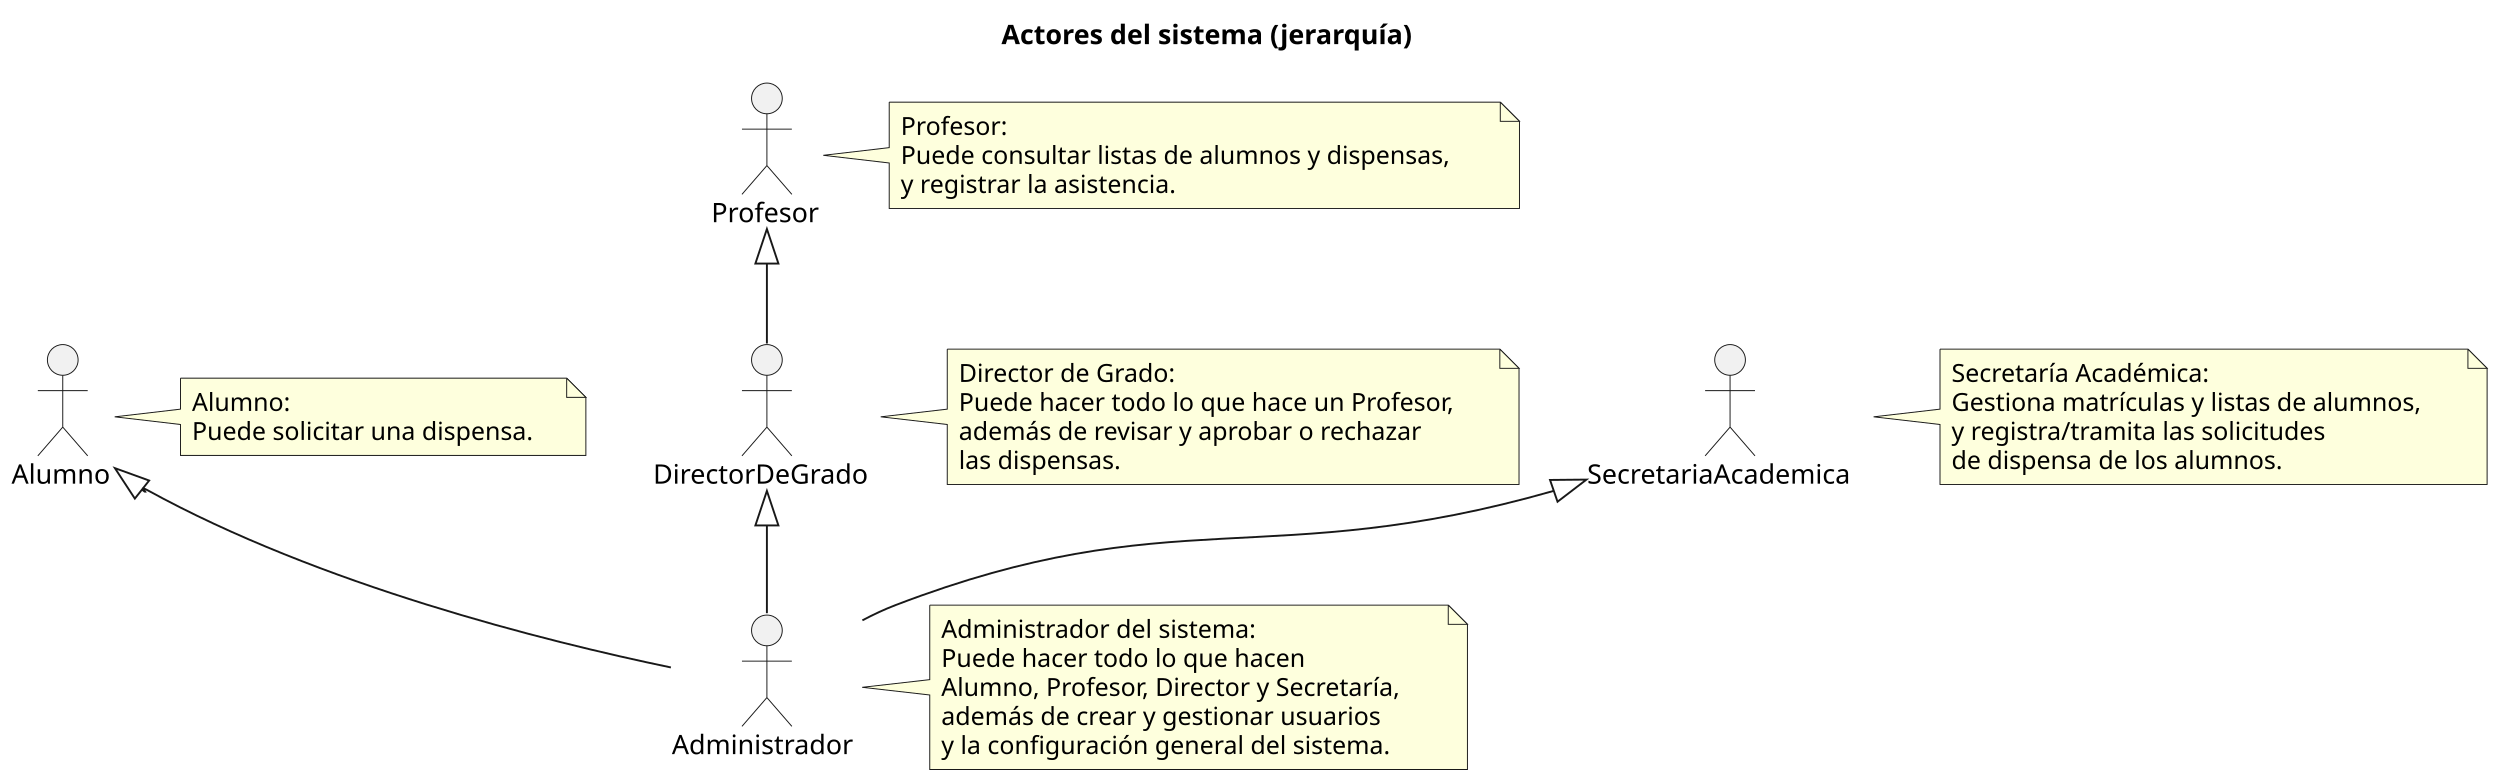
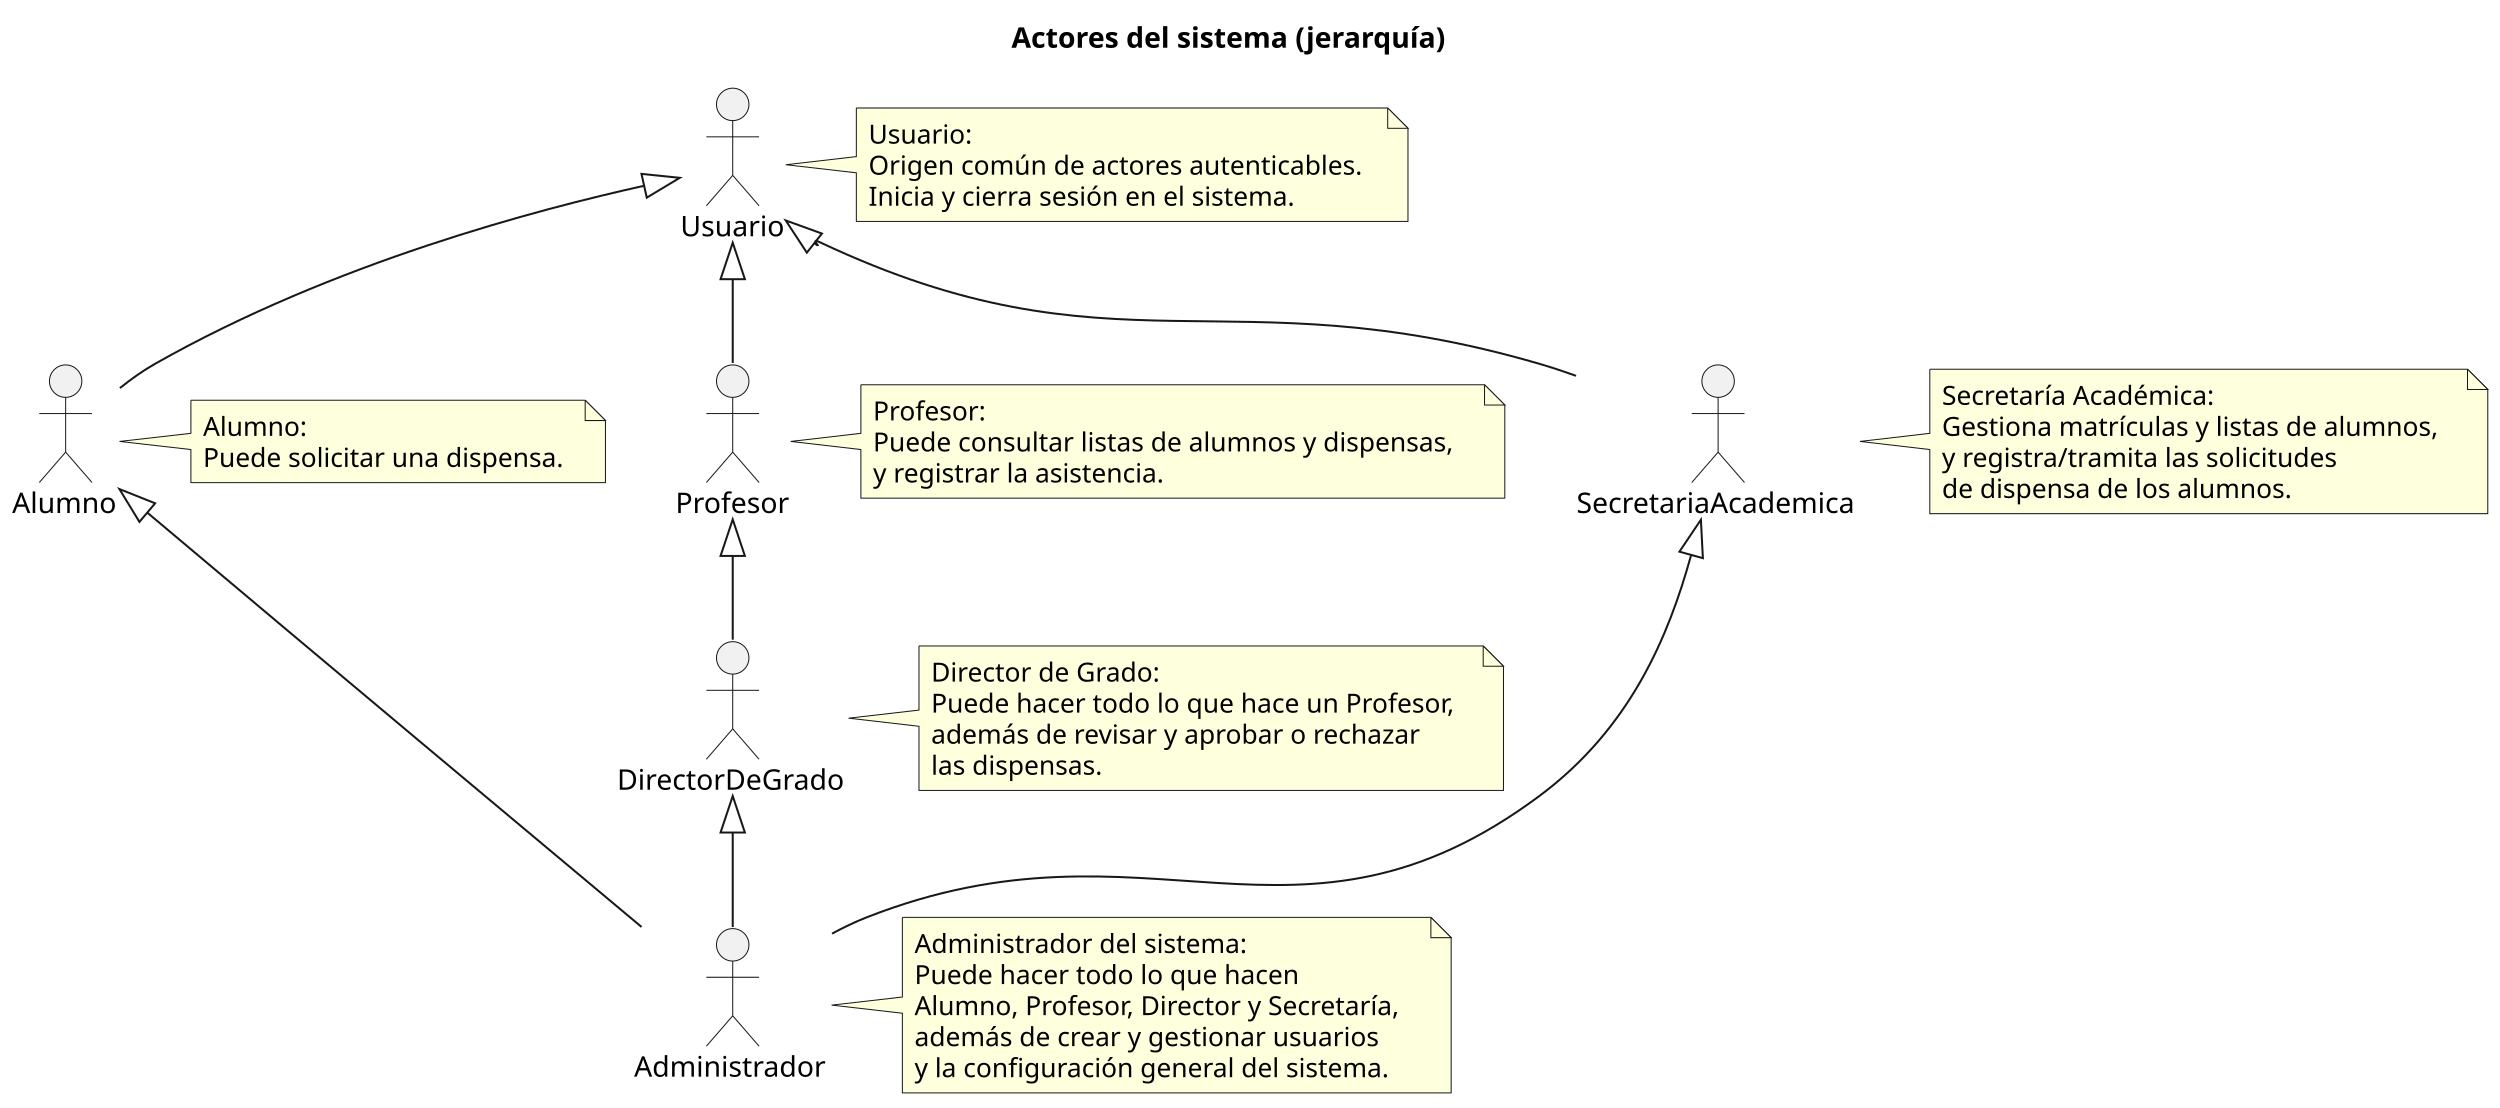
- <svg xmlns="http://www.w3.org/2000/svg" contentStyleType="text/css" data-diagram-type="DESCRIPTION" height="408px" preserveAspectRatio="none" style="width:1303px;height:408px;background:#FFFFFF;" version="1.1" viewBox="0 0 1303 408" width="1303px" zoomAndPan="magnify">
+ <svg xmlns="http://www.w3.org/2000/svg" contentStyleType="text/css" data-diagram-type="DESCRIPTION" height="546px" preserveAspectRatio="none" style="width:1233px;height:546px;background:#FFFFFF;" version="1.1" viewBox="0 0 1233 546" width="1233px" zoomAndPan="magnify">
  <defs />
  <g>
    <g class="title" data-source-line="1">
-       <text fill="#000000" font-family="sans-serif" font-size="14" font-weight="bold" lengthAdjust="spacing" textLength="245.383" x="521.949" y="22.995">Actores del sistema (jerarquía)</text>
+       <text fill="#000000" font-family="sans-serif" font-size="14" font-weight="bold" lengthAdjust="spacing" textLength="222.257" x="498.858" y="23.535">Actores del sistema (jerarquía)</text>
    </g>
-     <g class="entity" data-entity="Alumno" data-source-line="5" data-uid="ent0002" id="entity_Alumno">
-       <ellipse cx="32.708" cy="187.597" fill="#F1F1F1" rx="8" ry="8" style="stroke:#181818;stroke-width:0.5;" />
-       <path d="M32.708,195.597 L32.708,222.597 M19.708,203.597 L45.708,203.597 M32.708,222.597 L19.708,237.597 M32.708,222.597 L45.708,237.597" fill="none" style="stroke:#181818;stroke-width:0.5;" />
-       <text fill="#000000" font-family="sans-serif" font-size="14" lengthAdjust="spacing" textLength="53.416" x="6" y="252.092">Alumno</text>
+     <g class="entity" data-qualified-name="Usuario" data-source-line="5" id="ent0002">
+       <ellipse cx="361.376" cy="51.488" fill="#F1F1F1" rx="8" ry="8" style="stroke:#181818;stroke-width:0.5;" />
+       <path d="M361.376,59.488 L361.376,86.488 M348.376,67.488 L374.376,67.488 M361.376,86.488 L348.376,101.488 M361.376,86.488 L374.376,101.488" fill="none" style="stroke:#181818;stroke-width:0.5;" />
+       <text fill="#000000" font-family="sans-serif" font-size="14" lengthAdjust="spacing" textLength="51.632" x="335.56" y="116.523">Usuario</text>
    </g>
-     <g class="entity" data-entity="Profesor" data-source-line="6" data-uid="ent0003" id="entity_Profesor">
-       <ellipse cx="399.71" cy="51.297" fill="#F1F1F1" rx="8" ry="8" style="stroke:#181818;stroke-width:0.5;" />
-       <path d="M399.71,59.297 L399.71,86.297 M386.71,67.297 L412.71,67.297 M399.71,86.297 L386.71,101.297 M399.71,86.297 L412.71,101.297" fill="none" style="stroke:#181818;stroke-width:0.5;" />
-       <text fill="#000000" font-family="sans-serif" font-size="14" lengthAdjust="spacing" textLength="57.921" x="370.75" y="115.792">Profesor</text>
+     <g class="entity" data-qualified-name="Alumno" data-source-line="6" id="ent0003">
+       <ellipse cx="32.377" cy="187.978" fill="#F1F1F1" rx="8" ry="8" style="stroke:#181818;stroke-width:0.5;" />
+       <path d="M32.377,195.978 L32.377,222.978 M19.377,203.978 L45.377,203.978 M32.377,222.978 L19.377,237.978 M32.377,222.978 L45.377,237.978" fill="none" style="stroke:#181818;stroke-width:0.5;" />
+       <text fill="#000000" font-family="sans-serif" font-size="14" lengthAdjust="spacing" textLength="52.753" x="6" y="253.013">Alumno</text>
    </g>
-     <g class="entity" data-entity="Director" data-source-line="7" data-uid="ent0004" id="entity_Director">
-       <ellipse cx="399.708" cy="187.597" fill="#F1F1F1" rx="8" ry="8" style="stroke:#181818;stroke-width:0.5;" />
-       <path d="M399.708,195.597 L399.708,222.597 M386.708,203.597 L412.708,203.597 M399.708,222.597 L386.708,237.597 M399.708,222.597 L412.708,237.597" fill="none" style="stroke:#181818;stroke-width:0.5;" />
-       <text fill="#000000" font-family="sans-serif" font-size="14" lengthAdjust="spacing" textLength="118.576" x="340.42" y="252.092">DirectorDeGrado</text>
+     <g class="entity" data-qualified-name="Profesor" data-source-line="7" id="ent0004">
+       <ellipse cx="361.379" cy="187.978" fill="#F1F1F1" rx="8" ry="8" style="stroke:#181818;stroke-width:0.5;" />
+       <path d="M361.379,195.978 L361.379,222.978 M348.379,203.978 L374.379,203.978 M361.379,222.978 L348.379,237.978 M361.379,222.978 L374.379,237.978" fill="none" style="stroke:#181818;stroke-width:0.5;" />
+       <text fill="#000000" font-family="sans-serif" font-size="14" lengthAdjust="spacing" textLength="56.478" x="333.14" y="253.013">Profesor</text>
    </g>
-     <g class="entity" data-entity="Secretaria" data-source-line="8" data-uid="ent0005" id="entity_Secretaria">
-       <ellipse cx="901.708" cy="187.597" fill="#F1F1F1" rx="8" ry="8" style="stroke:#181818;stroke-width:0.5;" />
-       <path d="M901.708,195.597 L901.708,222.597 M888.708,203.597 L914.708,203.597 M901.708,222.597 L888.708,237.597 M901.708,222.597 L914.708,237.597" fill="none" style="stroke:#181818;stroke-width:0.5;" />
-       <text fill="#000000" font-family="sans-serif" font-size="14" lengthAdjust="spacing" textLength="149.017" x="827.2" y="252.092">SecretariaAcademica</text>
+     <g class="entity" data-qualified-name="Director" data-source-line="8" id="ent0005">
+       <ellipse cx="361.376" cy="324.468" fill="#F1F1F1" rx="8" ry="8" style="stroke:#181818;stroke-width:0.5;" />
+       <path d="M361.376,332.468 L361.376,359.468 M348.376,340.468 L374.376,340.468 M361.376,359.468 L348.376,374.468 M361.376,359.468 L374.376,374.468" fill="none" style="stroke:#181818;stroke-width:0.5;" />
+       <text fill="#000000" font-family="sans-serif" font-size="14" lengthAdjust="spacing" textLength="114.071" x="304.34" y="389.503">DirectorDeGrado</text>
    </g>
-     <g class="entity" data-entity="Admin" data-source-line="9" data-uid="ent0006" id="entity_Admin">
-       <ellipse cx="399.71" cy="328.577" fill="#F1F1F1" rx="8" ry="8" style="stroke:#181818;stroke-width:0.5;" />
-       <path d="M399.71,336.577 L399.71,363.577 M386.71,344.577 L412.71,344.577 M399.71,363.577 L386.71,378.577 M399.71,363.577 L412.71,378.577" fill="none" style="stroke:#181818;stroke-width:0.5;" />
-       <text fill="#000000" font-family="sans-serif" font-size="14" lengthAdjust="spacing" textLength="99.08" x="350.17" y="393.072">Administrador</text>
+     <g class="entity" data-qualified-name="Secretaria" data-source-line="9" id="ent0006">
+       <ellipse cx="847.373" cy="187.978" fill="#F1F1F1" rx="8" ry="8" style="stroke:#181818;stroke-width:0.5;" />
+       <path d="M847.373,195.978 L847.373,222.978 M834.373,203.978 L860.373,203.978 M847.373,222.978 L834.373,237.978 M847.373,222.978 L860.373,237.978" fill="none" style="stroke:#181818;stroke-width:0.5;" />
+       <text fill="#000000" font-family="sans-serif" font-size="14" lengthAdjust="spacing" textLength="139.706" x="777.52" y="253.013">SecretariaAcademica</text>
    </g>
-     <g class="entity" data-entity="GMN11" data-source-line="18" data-uid="ent0012" id="entity_GMN11">
-       <path d="M94.07,197.107 L94.07,213.247 L59.78,217.247 L94.07,221.247 L94.07,237.373 A0,0 0 0 0 94.07,237.373 L305.354,237.373 A0,0 0 0 0 305.354,237.373 L305.354,207.107 L295.354,197.107 L94.07,197.107 A0,0 0 0 0 94.07,197.107" fill="#FEFFDD" style="stroke:#181818;stroke-width:0.5;" />
-       <path d="M295.354,197.107 L295.354,207.107 L305.354,207.107 L295.354,197.107" fill="#FEFFDD" style="stroke:#181818;stroke-width:0.5;" />
-       <text fill="#000000" font-family="sans-serif" font-size="13" lengthAdjust="spacing" textLength="53.98" x="100.07" y="214.174">Alumno:</text>
-       <text fill="#000000" font-family="sans-serif" font-size="13" lengthAdjust="spacing" textLength="190.284" x="100.07" y="229.307">Puede solicitar una dispensa.</text>
+     <g class="entity" data-qualified-name="Admin" data-source-line="10" id="ent0007">
+       <ellipse cx="361.378" cy="465.988" fill="#F1F1F1" rx="8" ry="8" style="stroke:#181818;stroke-width:0.5;" />
+       <path d="M361.378,473.988 L361.378,500.988 M348.378,481.988 L374.378,481.988 M361.378,500.988 L348.378,515.988 M361.378,500.988 L374.378,515.988" fill="none" style="stroke:#181818;stroke-width:0.5;" />
+       <text fill="#000000" font-family="sans-serif" font-size="14" lengthAdjust="spacing" textLength="97.296" x="312.73" y="531.023">Administrador</text>
    </g>
-     <g class="entity" data-entity="GMN14" data-source-line="23" data-uid="ent0015" id="entity_GMN14">
-       <path d="M463.46,53.247 L463.46,76.947 L429.1,80.947 L463.46,84.947 L463.46,108.645 A0,0 0 0 0 463.46,108.645 L791.947,108.645 A0,0 0 0 0 791.947,108.645 L791.947,63.247 L781.947,53.247 L463.46,53.247 A0,0 0 0 0 463.46,53.247" fill="#FEFFDD" style="stroke:#181818;stroke-width:0.5;" />
-       <path d="M781.947,53.247 L781.947,63.247 L791.947,63.247 L781.947,53.247" fill="#FEFFDD" style="stroke:#181818;stroke-width:0.5;" />
-       <text fill="#000000" font-family="sans-serif" font-size="13" lengthAdjust="spacing" textLength="58.164" x="469.46" y="70.314">Profesor:</text>
-       <text fill="#000000" font-family="sans-serif" font-size="13" lengthAdjust="spacing" textLength="307.487" x="469.46" y="85.447">Puede consultar listas de alumnos y dispensas,</text>
-       <text fill="#000000" font-family="sans-serif" font-size="13" lengthAdjust="spacing" textLength="156.717" x="469.46" y="100.579">y registrar la asistencia.</text>
+     <g class="entity" data-qualified-name="GMN15" data-source-line="24" id="ent0016">
+       <path d="M422.35,53.268 L422.35,77.238 L387.54,81.238 L422.35,85.238 L422.35,109.2 A0,0 0 0 0 422.35,109.2 L694.413,109.2 A0,0 0 0 0 694.413,109.2 L694.413,63.268 L684.413,53.268 L422.35,53.268 A0,0 0 0 0 422.35,53.268" fill="#FEFFDD" style="stroke:#181818;stroke-width:0.5;" />
+       <path d="M684.413,53.268 L684.413,63.268 L694.413,63.268 L684.413,53.268" fill="#FEFFDD" style="stroke:#181818;stroke-width:0.5;" />
+       <text fill="#000000" font-family="sans-serif" font-size="13" lengthAdjust="spacing" textLength="52.057" x="428.35" y="70.837">Usuario:</text>
+       <text fill="#000000" font-family="sans-serif" font-size="13" lengthAdjust="spacing" textLength="251.062" x="428.35" y="86.147">Origen común de actores autenticables.</text>
+       <text fill="#000000" font-family="sans-serif" font-size="13" lengthAdjust="spacing" textLength="219.28" x="428.35" y="101.458">Inicia y cierra sesión en el sistema.</text>
    </g>
-     <g class="entity" data-entity="GMN17" data-source-line="29" data-uid="ent0018" id="entity_GMN17">
-       <path d="M493.71,181.977 L493.71,213.247 L459.03,217.247 L493.71,221.247 L493.71,252.508 A0,0 0 0 0 493.71,252.508 L791.715,252.508 A0,0 0 0 0 791.715,252.508 L791.715,191.977 L781.715,181.977 L493.71,181.977 A0,0 0 0 0 493.71,181.977" fill="#FEFFDD" style="stroke:#181818;stroke-width:0.5;" />
-       <path d="M781.715,181.977 L781.715,191.977 L791.715,191.977 L781.715,181.977" fill="#FEFFDD" style="stroke:#181818;stroke-width:0.5;" />
-       <text fill="#000000" font-family="sans-serif" font-size="13" lengthAdjust="spacing" textLength="120.993" x="499.71" y="199.044">Director de Grado:</text>
-       <text fill="#000000" font-family="sans-serif" font-size="13" lengthAdjust="spacing" textLength="277.005" x="499.71" y="214.177">Puede hacer todo lo que hace un Profesor,</text>
-       <text fill="#000000" font-family="sans-serif" font-size="13" lengthAdjust="spacing" textLength="260.952" x="499.71" y="229.309">además de revisar y aprobar o rechazar</text>
-       <text fill="#000000" font-family="sans-serif" font-size="13" lengthAdjust="spacing" textLength="91.254" x="499.71" y="244.442">las dispensas.</text>
+     <g class="entity" data-qualified-name="GMN18" data-source-line="30" id="ent0019">
+       <path d="M94.15,197.408 L94.15,213.718 L58.96,217.718 L94.15,221.718 L94.15,238.029 A0,0 0 0 0 94.15,238.029 L298.61,238.029 A0,0 0 0 0 298.61,238.029 L298.61,207.408 L288.61,197.408 L94.15,197.408 A0,0 0 0 0 94.15,197.408" fill="#FEFFDD" style="stroke:#181818;stroke-width:0.5;" />
+       <path d="M288.61,197.408 L288.61,207.408 L298.61,207.408 L288.61,197.408" fill="#FEFFDD" style="stroke:#181818;stroke-width:0.5;" />
+       <text fill="#000000" font-family="sans-serif" font-size="13" lengthAdjust="spacing" textLength="53.098" x="100.15" y="214.977">Alumno:</text>
+       <text fill="#000000" font-family="sans-serif" font-size="13" lengthAdjust="spacing" textLength="183.46" x="100.15" y="230.287">Puede solicitar una dispensa.</text>
    </g>
-     <g class="entity" data-entity="GMN20" data-source-line="36" data-uid="ent0021" id="entity_GMN20">
-       <path d="M1011.13,181.977 L1011.13,213.247 L976.52,217.247 L1011.13,221.247 L1011.13,252.508 A0,0 0 0 0 1011.13,252.508 L1296.281,252.508 A0,0 0 0 0 1296.281,252.508 L1296.281,191.977 L1286.281,181.977 L1011.13,181.977 A0,0 0 0 0 1011.13,181.977" fill="#FEFFDD" style="stroke:#181818;stroke-width:0.5;" />
-       <path d="M1286.281,181.977 L1286.281,191.977 L1296.281,191.977 L1286.281,181.977" fill="#FEFFDD" style="stroke:#181818;stroke-width:0.5;" />
-       <text fill="#000000" font-family="sans-serif" font-size="13" lengthAdjust="spacing" textLength="146.885" x="1017.13" y="199.044">Secretaría Académica:</text>
-       <text fill="#000000" font-family="sans-serif" font-size="13" lengthAdjust="spacing" textLength="264.151" x="1017.13" y="214.177">Gestiona matrículas y listas de alumnos,</text>
-       <text fill="#000000" font-family="sans-serif" font-size="13" lengthAdjust="spacing" textLength="210.025" x="1017.13" y="229.309">y registra/tramita las solicitudes</text>
-       <text fill="#000000" font-family="sans-serif" font-size="13" lengthAdjust="spacing" textLength="184.812" x="1017.13" y="244.442">de dispensa de los alumnos.</text>
+     <g class="entity" data-qualified-name="GMN21" data-source-line="35" id="ent0022">
+       <path d="M424.59,189.758 L424.59,213.718 L389.99,217.718 L424.59,221.718 L424.59,245.69 A0,0 0 0 0 424.59,245.69 L742.172,245.69 A0,0 0 0 0 742.172,245.69 L742.172,199.758 L732.172,189.758 L424.59,189.758 A0,0 0 0 0 424.59,189.758" fill="#FEFFDD" style="stroke:#181818;stroke-width:0.5;" />
+       <path d="M732.172,189.758 L732.172,199.758 L742.172,199.758 L732.172,189.758" fill="#FEFFDD" style="stroke:#181818;stroke-width:0.5;" />
+       <text fill="#000000" font-family="sans-serif" font-size="13" lengthAdjust="spacing" textLength="56.558" x="430.59" y="207.327">Profesor:</text>
+       <text fill="#000000" font-family="sans-serif" font-size="13" lengthAdjust="spacing" textLength="296.582" x="430.59" y="222.637">Puede consultar listas de alumnos y dispensas,</text>
+       <text fill="#000000" font-family="sans-serif" font-size="13" lengthAdjust="spacing" textLength="149.875" x="430.59" y="237.948">y registrar la asistencia.</text>
    </g>
-     <g class="entity" data-entity="GMN23" data-source-line="43" data-uid="ent0024" id="entity_GMN23">
-       <path d="M484.59,315.397 L484.59,354.227 L449.37,358.227 L484.59,362.227 L484.59,401.061 A0,0 0 0 0 484.59,401.061 L764.828,401.061 A0,0 0 0 0 764.828,401.061 L764.828,325.397 L754.828,315.397 L484.59,315.397 A0,0 0 0 0 484.59,315.397" fill="#FEFFDD" style="stroke:#181818;stroke-width:0.5;" />
-       <path d="M754.828,315.397 L754.828,325.397 L764.828,325.397 L754.828,315.397" fill="#FEFFDD" style="stroke:#181818;stroke-width:0.5;" />
-       <text fill="#000000" font-family="sans-serif" font-size="13" lengthAdjust="spacing" textLength="175.392" x="490.59" y="332.464">Administrador del sistema:</text>
-       <text fill="#000000" font-family="sans-serif" font-size="13" lengthAdjust="spacing" textLength="202.585" x="490.59" y="347.597">Puede hacer todo lo que hacen</text>
-       <text fill="#000000" font-family="sans-serif" font-size="13" lengthAdjust="spacing" textLength="259.238" x="490.59" y="362.729">Alumno, Profesor, Director y Secretaría,</text>
-       <text fill="#000000" font-family="sans-serif" font-size="13" lengthAdjust="spacing" textLength="246.162" x="490.59" y="377.862">además de crear y gestionar usuarios</text>
-       <text fill="#000000" font-family="sans-serif" font-size="13" lengthAdjust="spacing" textLength="252.503" x="490.59" y="392.995">y la configuración general del sistema.</text>
+     <g class="entity" data-qualified-name="GMN24" data-source-line="41" id="ent0025">
+       <path d="M453.24,318.588 L453.24,350.208 L418.53,354.208 L453.24,358.208 L453.24,389.83 A0,0 0 0 0 453.24,389.83 L741.514,389.83 A0,0 0 0 0 741.514,389.83 L741.514,328.588 L731.514,318.588 L453.24,318.588 A0,0 0 0 0 453.24,318.588" fill="#FEFFDD" style="stroke:#181818;stroke-width:0.5;" />
+       <path d="M731.514,318.588 L731.514,328.588 L741.514,328.588 L731.514,318.588" fill="#FEFFDD" style="stroke:#181818;stroke-width:0.5;" />
+       <text fill="#000000" font-family="sans-serif" font-size="13" lengthAdjust="spacing" textLength="116.708" x="459.24" y="336.157">Director de Grado:</text>
+       <text fill="#000000" font-family="sans-serif" font-size="13" lengthAdjust="spacing" textLength="267.274" x="459.24" y="351.467">Puede hacer todo lo que hace un Profesor,</text>
+       <text fill="#000000" font-family="sans-serif" font-size="13" lengthAdjust="spacing" textLength="249.368" x="459.24" y="366.778">además de revisar y aprobar o rechazar</text>
+       <text fill="#000000" font-family="sans-serif" font-size="13" lengthAdjust="spacing" textLength="88.283" x="459.24" y="382.088">las dispensas.</text>
    </g>
-     <g class="link" data-entity-1="Profesor" data-entity-2="Director" data-link-type="extension" data-source-line="12" data-uid="lnk7" id="link_Profesor_Director">
-       <path d="M399.71,137.357 C399.71,155.987 399.71,160.437 399.71,179.037" fill="none" id="Profesor-backto-Director" style="stroke:#181818;stroke-width:1;" />
-       <polygon fill="none" points="399.71,119.357,393.71,137.357,405.71,137.357,399.71,119.357" style="stroke:#181818;stroke-width:1;" />
+     <g class="entity" data-qualified-name="GMN27" data-source-line="48" id="ent0028">
+       <path d="M951.78,182.098 L951.78,213.718 L917.33,217.718 L951.78,221.718 L951.78,253.34 A0,0 0 0 0 951.78,253.34 L1226.972,253.34 A0,0 0 0 0 1226.972,253.34 L1226.972,192.098 L1216.972,182.098 L951.78,182.098 A0,0 0 0 0 951.78,182.098" fill="#FEFFDD" style="stroke:#181818;stroke-width:0.5;" />
+       <path d="M1216.972,182.098 L1216.972,192.098 L1226.972,192.098 L1216.972,182.098" fill="#FEFFDD" style="stroke:#181818;stroke-width:0.5;" />
+       <text fill="#000000" font-family="sans-serif" font-size="13" lengthAdjust="spacing" textLength="137.954" x="957.78" y="199.667">Secretaría Académica:</text>
+       <text fill="#000000" font-family="sans-serif" font-size="13" lengthAdjust="spacing" textLength="254.192" x="957.78" y="214.977">Gestiona matrículas y listas de alumnos,</text>
+       <text fill="#000000" font-family="sans-serif" font-size="13" lengthAdjust="spacing" textLength="204.75" x="957.78" y="230.288">y registra/tramita las solicitudes</text>
+       <text fill="#000000" font-family="sans-serif" font-size="13" lengthAdjust="spacing" textLength="179.474" x="957.78" y="245.598">de dispensa de los alumnos.</text>
    </g>
-     <g class="link" data-entity-1="Director" data-entity-2="Admin" data-link-type="extension" data-source-line="13" data-uid="lnk8" id="link_Director_Admin">
-       <path d="M399.71,273.857 C399.71,293.627 399.71,299.807 399.71,319.587" fill="none" id="Director-backto-Admin" style="stroke:#181818;stroke-width:1;" />
-       <polygon fill="none" points="399.71,255.857,393.71,273.857,405.71,273.857,399.71,255.857" style="stroke:#181818;stroke-width:1;" />
+     <g class="entity" data-qualified-name="GMN30" data-source-line="55" id="ent0031">
+       <path d="M445.05,452.458 L445.05,491.728 L410.14,495.728 L445.05,499.728 L445.05,539.011 A0,0 0 0 0 445.05,539.011 L715.71,539.011 A0,0 0 0 0 715.71,539.011 L715.71,462.458 L705.71,452.458 L445.05,452.458 A0,0 0 0 0 445.05,452.458" fill="#FEFFDD" style="stroke:#181818;stroke-width:0.5;" />
+       <path d="M705.71,452.458 L705.71,462.458 L715.71,462.458 L705.71,452.458" fill="#FEFFDD" style="stroke:#181818;stroke-width:0.5;" />
+       <text fill="#000000" font-family="sans-serif" font-size="13" lengthAdjust="spacing" textLength="170.301" x="451.05" y="470.027">Administrador del sistema:</text>
+       <text fill="#000000" font-family="sans-serif" font-size="13" lengthAdjust="spacing" textLength="194.422" x="451.05" y="485.337">Puede hacer todo lo que hacen</text>
+       <text fill="#000000" font-family="sans-serif" font-size="13" lengthAdjust="spacing" textLength="249.66" x="451.05" y="500.648">Alumno, Profesor, Director y Secretaría,</text>
+       <text fill="#000000" font-family="sans-serif" font-size="13" lengthAdjust="spacing" textLength="235.828" x="451.05" y="515.958">además de crear y gestionar usuarios</text>
+       <text fill="#000000" font-family="sans-serif" font-size="13" lengthAdjust="spacing" textLength="243.331" x="451.05" y="531.269">y la configuración general del sistema.</text>
    </g>
-     <g class="link" data-entity-1="Secretaria" data-entity-2="Admin" data-link-type="extension" data-source-line="14" data-uid="lnk9" id="link_Secretaria_Admin">
-       <path d="M809.831,255.827 C661.031,298.367 611.24,260.057 466.71,315.397 C460.95,317.597 455.14,320.327 449.48,323.317" fill="none" id="Secretaria-backto-Admin" style="stroke:#181818;stroke-width:1;" />
-       <polygon fill="none" points="826.85,249.967,807.877,250.154,811.784,261.5,826.85,249.967" style="stroke:#181818;stroke-width:1;" />
+     <g class="link" data-entity-1="ent0002" data-entity-2="ent0003" data-link-type="extension" data-source-line="13" id="lnk8">
+       <path d="M317.681,91.615 C265.831,103.175 164.84,129.338 76.38,179.478 C70.46,182.838 64.58,187.038 59.13,191.398" fill="none" id="Usuario-backto-Alumno" style="stroke:#181818;stroke-width:1;" />
+       <polygon fill="none" points="335.25,87.698,316.376,85.759,318.987,97.471,335.25,87.698" style="stroke:#181818;stroke-width:1;" />
    </g>
-     <g class="link" data-entity-1="Alumno" data-entity-2="Admin" data-link-type="extension" data-source-line="15" data-uid="lnk10" id="link_Alumno_Admin">
-       <path d="M74.008,255.163 C79.318,259.363 70.93,252.207 76.71,255.397 C166.59,304.877 284.01,334.217 349.67,347.877" fill="none" id="Alumno-backto-Admin" style="stroke:#181818;stroke-width:1;" />
-       <polygon fill="none" points="59.89,243.997,70.285,259.869,77.73,250.458,59.89,243.997" style="stroke:#181818;stroke-width:1;" />
+     <g class="link" data-entity-1="ent0002" data-entity-2="ent0004" data-link-type="extension" data-source-line="14" id="lnk9">
+       <path d="M361.38,137.698 C361.38,156.198 361.38,160.458 361.38,178.998" fill="none" id="Usuario-backto-Profesor" style="stroke:#181818;stroke-width:1;" />
+       <polygon fill="none" points="361.38,119.698,355.38,137.698,367.38,137.698,361.38,119.698" style="stroke:#181818;stroke-width:1;" />
+     </g>
+     <g class="link" data-entity-1="ent0002" data-entity-2="ent0006" data-link-type="extension" data-source-line="15" id="lnk10">
+       <path d="M401.654,119.897 C406.894,124.037 398.48,116.698 404.38,119.478 C549.11,187.728 605.77,134.658 759.38,179.478 C765.27,181.198 771.3,183.198 777.3,185.358" fill="none" id="Usuario-backto-Secretaria" style="stroke:#181818;stroke-width:1;" />
+       <polygon fill="none" points="387.53,108.738,397.934,124.605,405.373,115.189,387.53,108.738" style="stroke:#181818;stroke-width:1;" />
+     </g>
+     <g class="link" data-entity-1="ent0004" data-entity-2="ent0005" data-link-type="extension" data-source-line="18" id="lnk11">
+       <path d="M361.38,274.188 C361.38,292.688 361.38,296.948 361.38,315.488" fill="none" id="Profesor-backto-Director" style="stroke:#181818;stroke-width:1;" />
+       <polygon fill="none" points="361.38,256.188,355.38,274.188,367.38,274.188,361.38,256.188" style="stroke:#181818;stroke-width:1;" />
+     </g>
+     <g class="link" data-entity-1="ent0005" data-entity-2="ent0007" data-link-type="extension" data-source-line="19" id="lnk12">
+       <path d="M361.38,410.598 C361.38,430.618 361.38,437.208 361.38,457.238" fill="none" id="Director-backto-Admin" style="stroke:#181818;stroke-width:1;" />
+       <polygon fill="none" points="361.38,392.598,355.38,410.598,367.38,410.598,361.38,392.598" style="stroke:#181818;stroke-width:1;" />
+     </g>
+     <g class="link" data-entity-1="ent0006" data-entity-2="ent0007" data-link-type="extension" data-source-line="20" id="lnk13">
+       <path d="M834.079,273.686 C822.939,313.936 804.11,359.118 759.38,392.458 C639.14,482.048 566.94,397.638 427.38,452.458 C421.68,454.698 415.94,457.448 410.36,460.478" fill="none" id="Secretaria-backto-Admin" style="stroke:#181818;stroke-width:1;" />
+       <polygon fill="none" points="838.88,256.338,828.296,272.086,839.861,275.287,838.88,256.338" style="stroke:#181818;stroke-width:1;" />
+     </g>
+     <g class="link" data-entity-1="ent0003" data-entity-2="ent0007" data-link-type="extension" data-source-line="21" id="lnk14">
+       <path d="M72.635,252.808 C78.405,257.678 70.71,251.198 76.38,255.968 C161.05,327.268 260.18,410.198 316.4,457.168" fill="none" id="Alumno-backto-Admin" style="stroke:#181818;stroke-width:1;" />
+       <polygon fill="none" points="58.88,241.198,68.766,257.393,76.505,248.223,58.88,241.198" style="stroke:#181818;stroke-width:1;" />
    </g>
  </g>
</svg>
